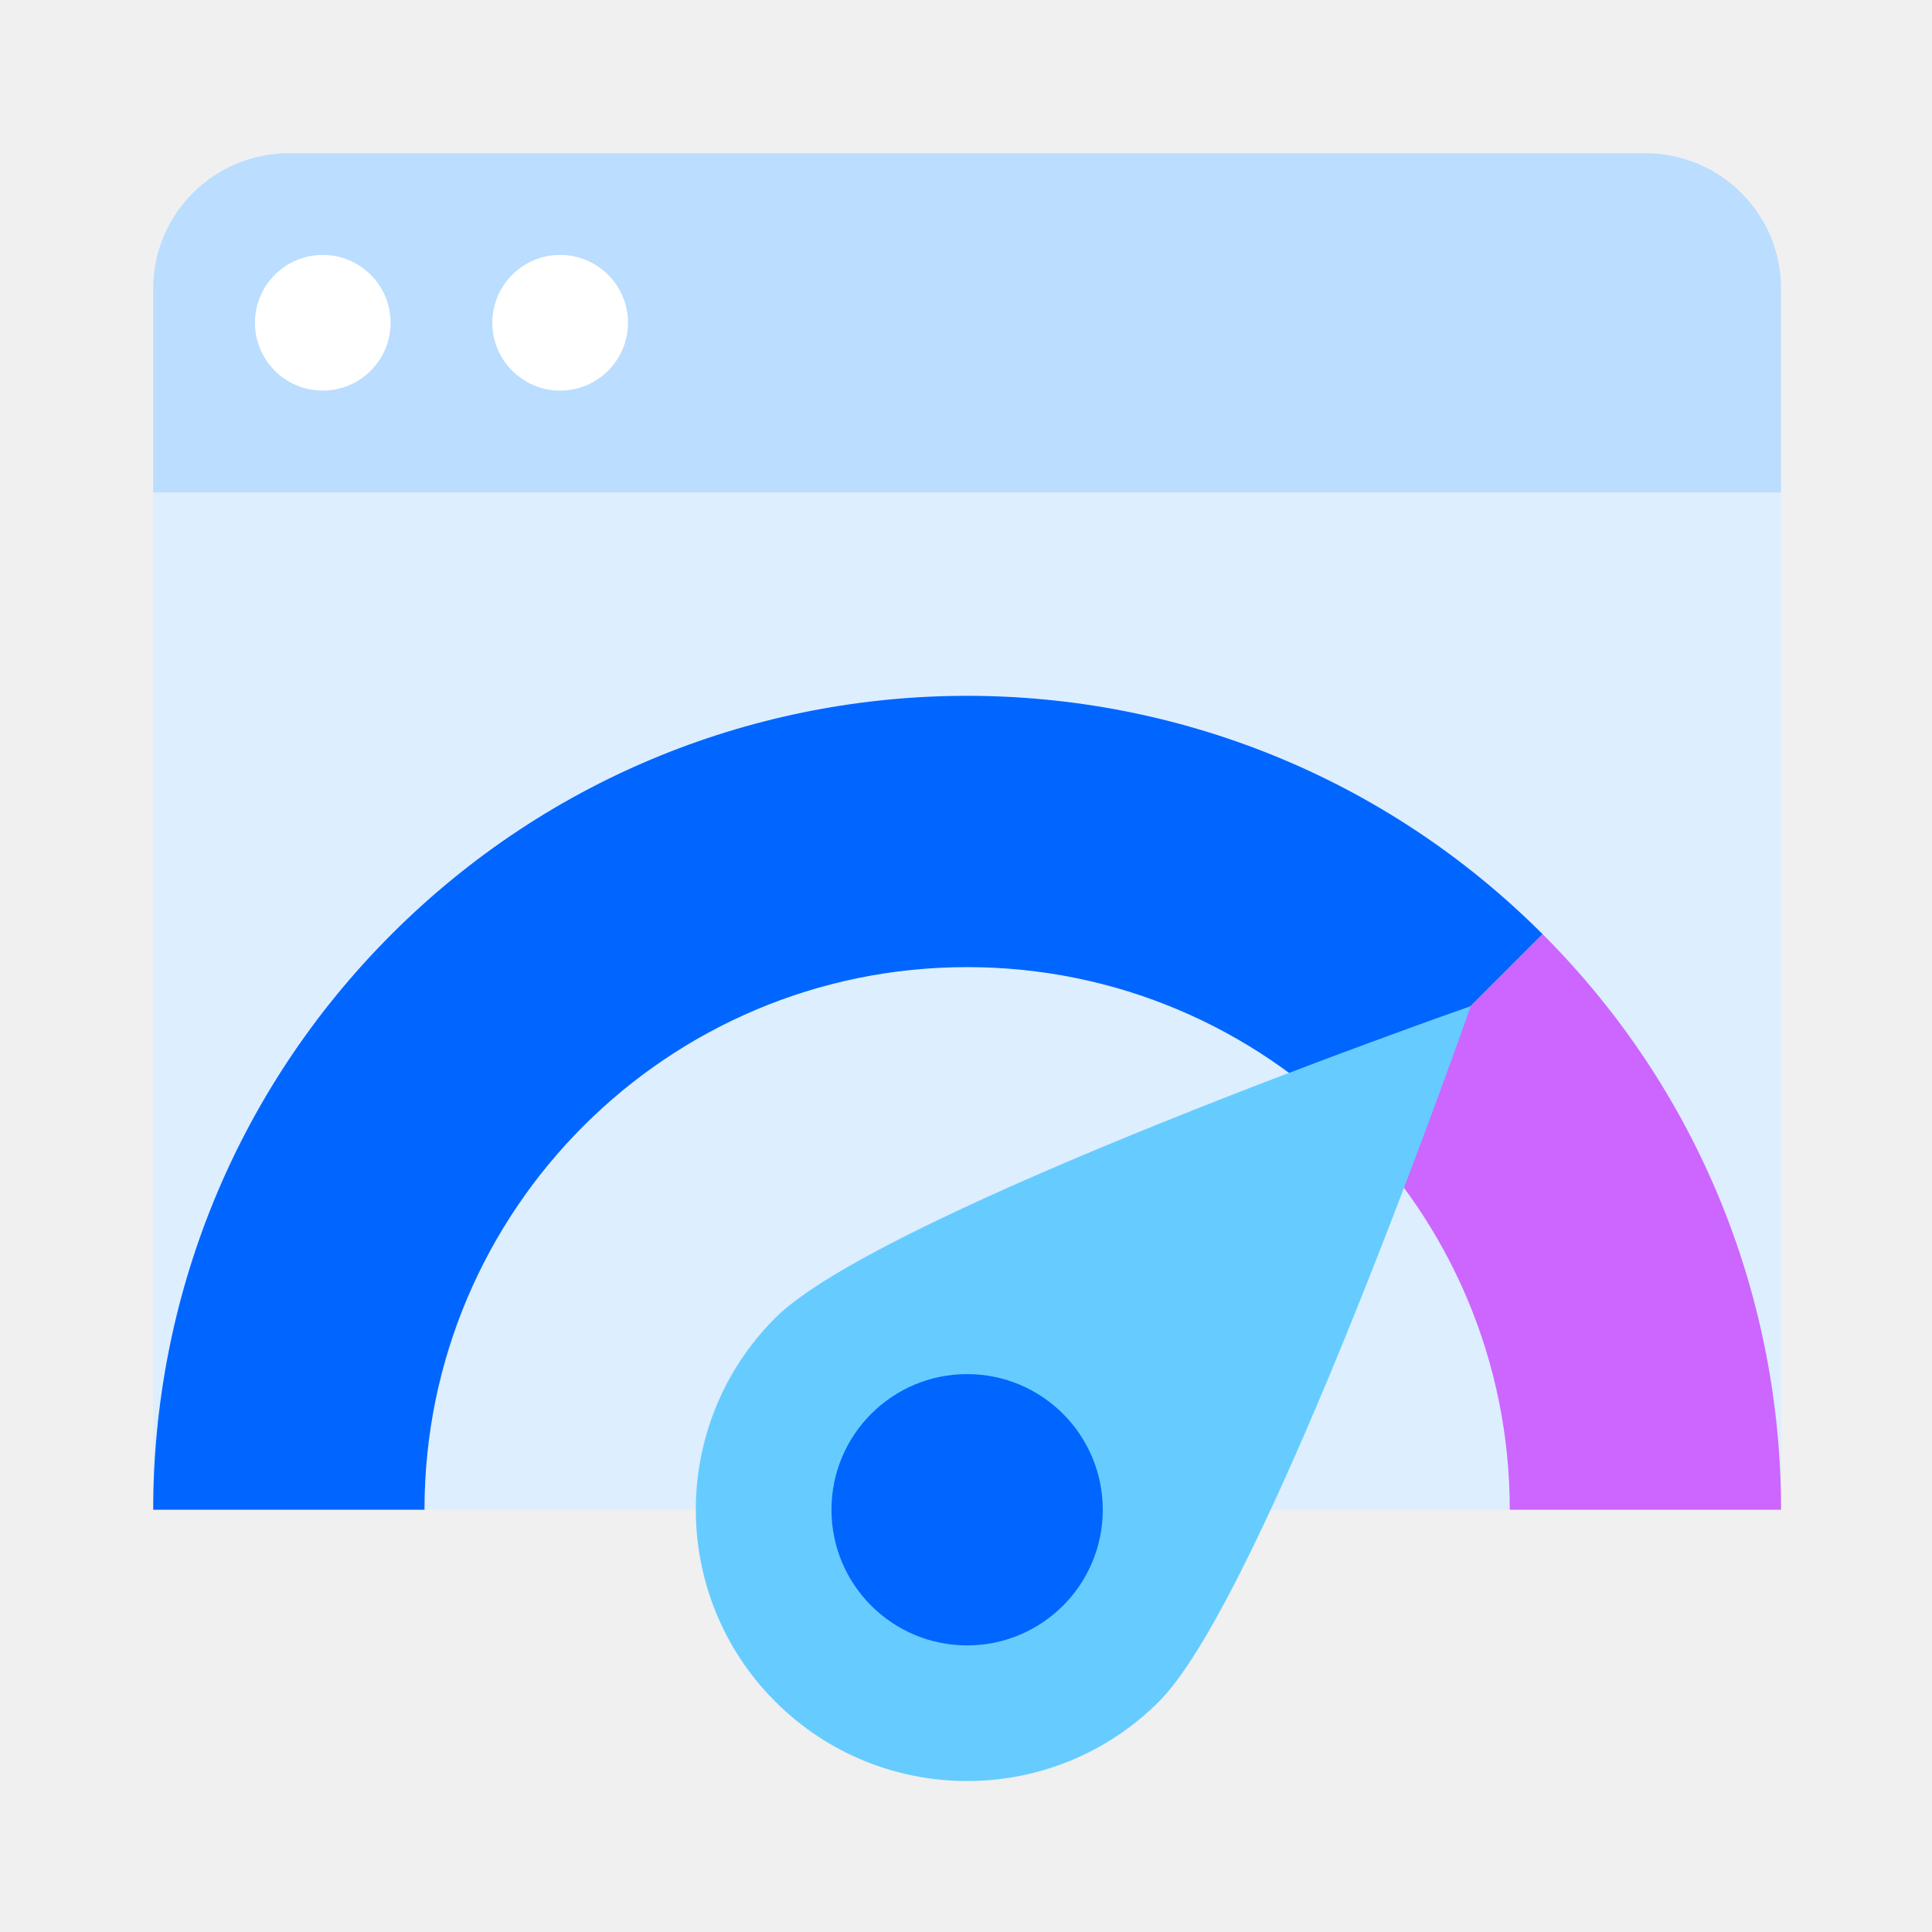
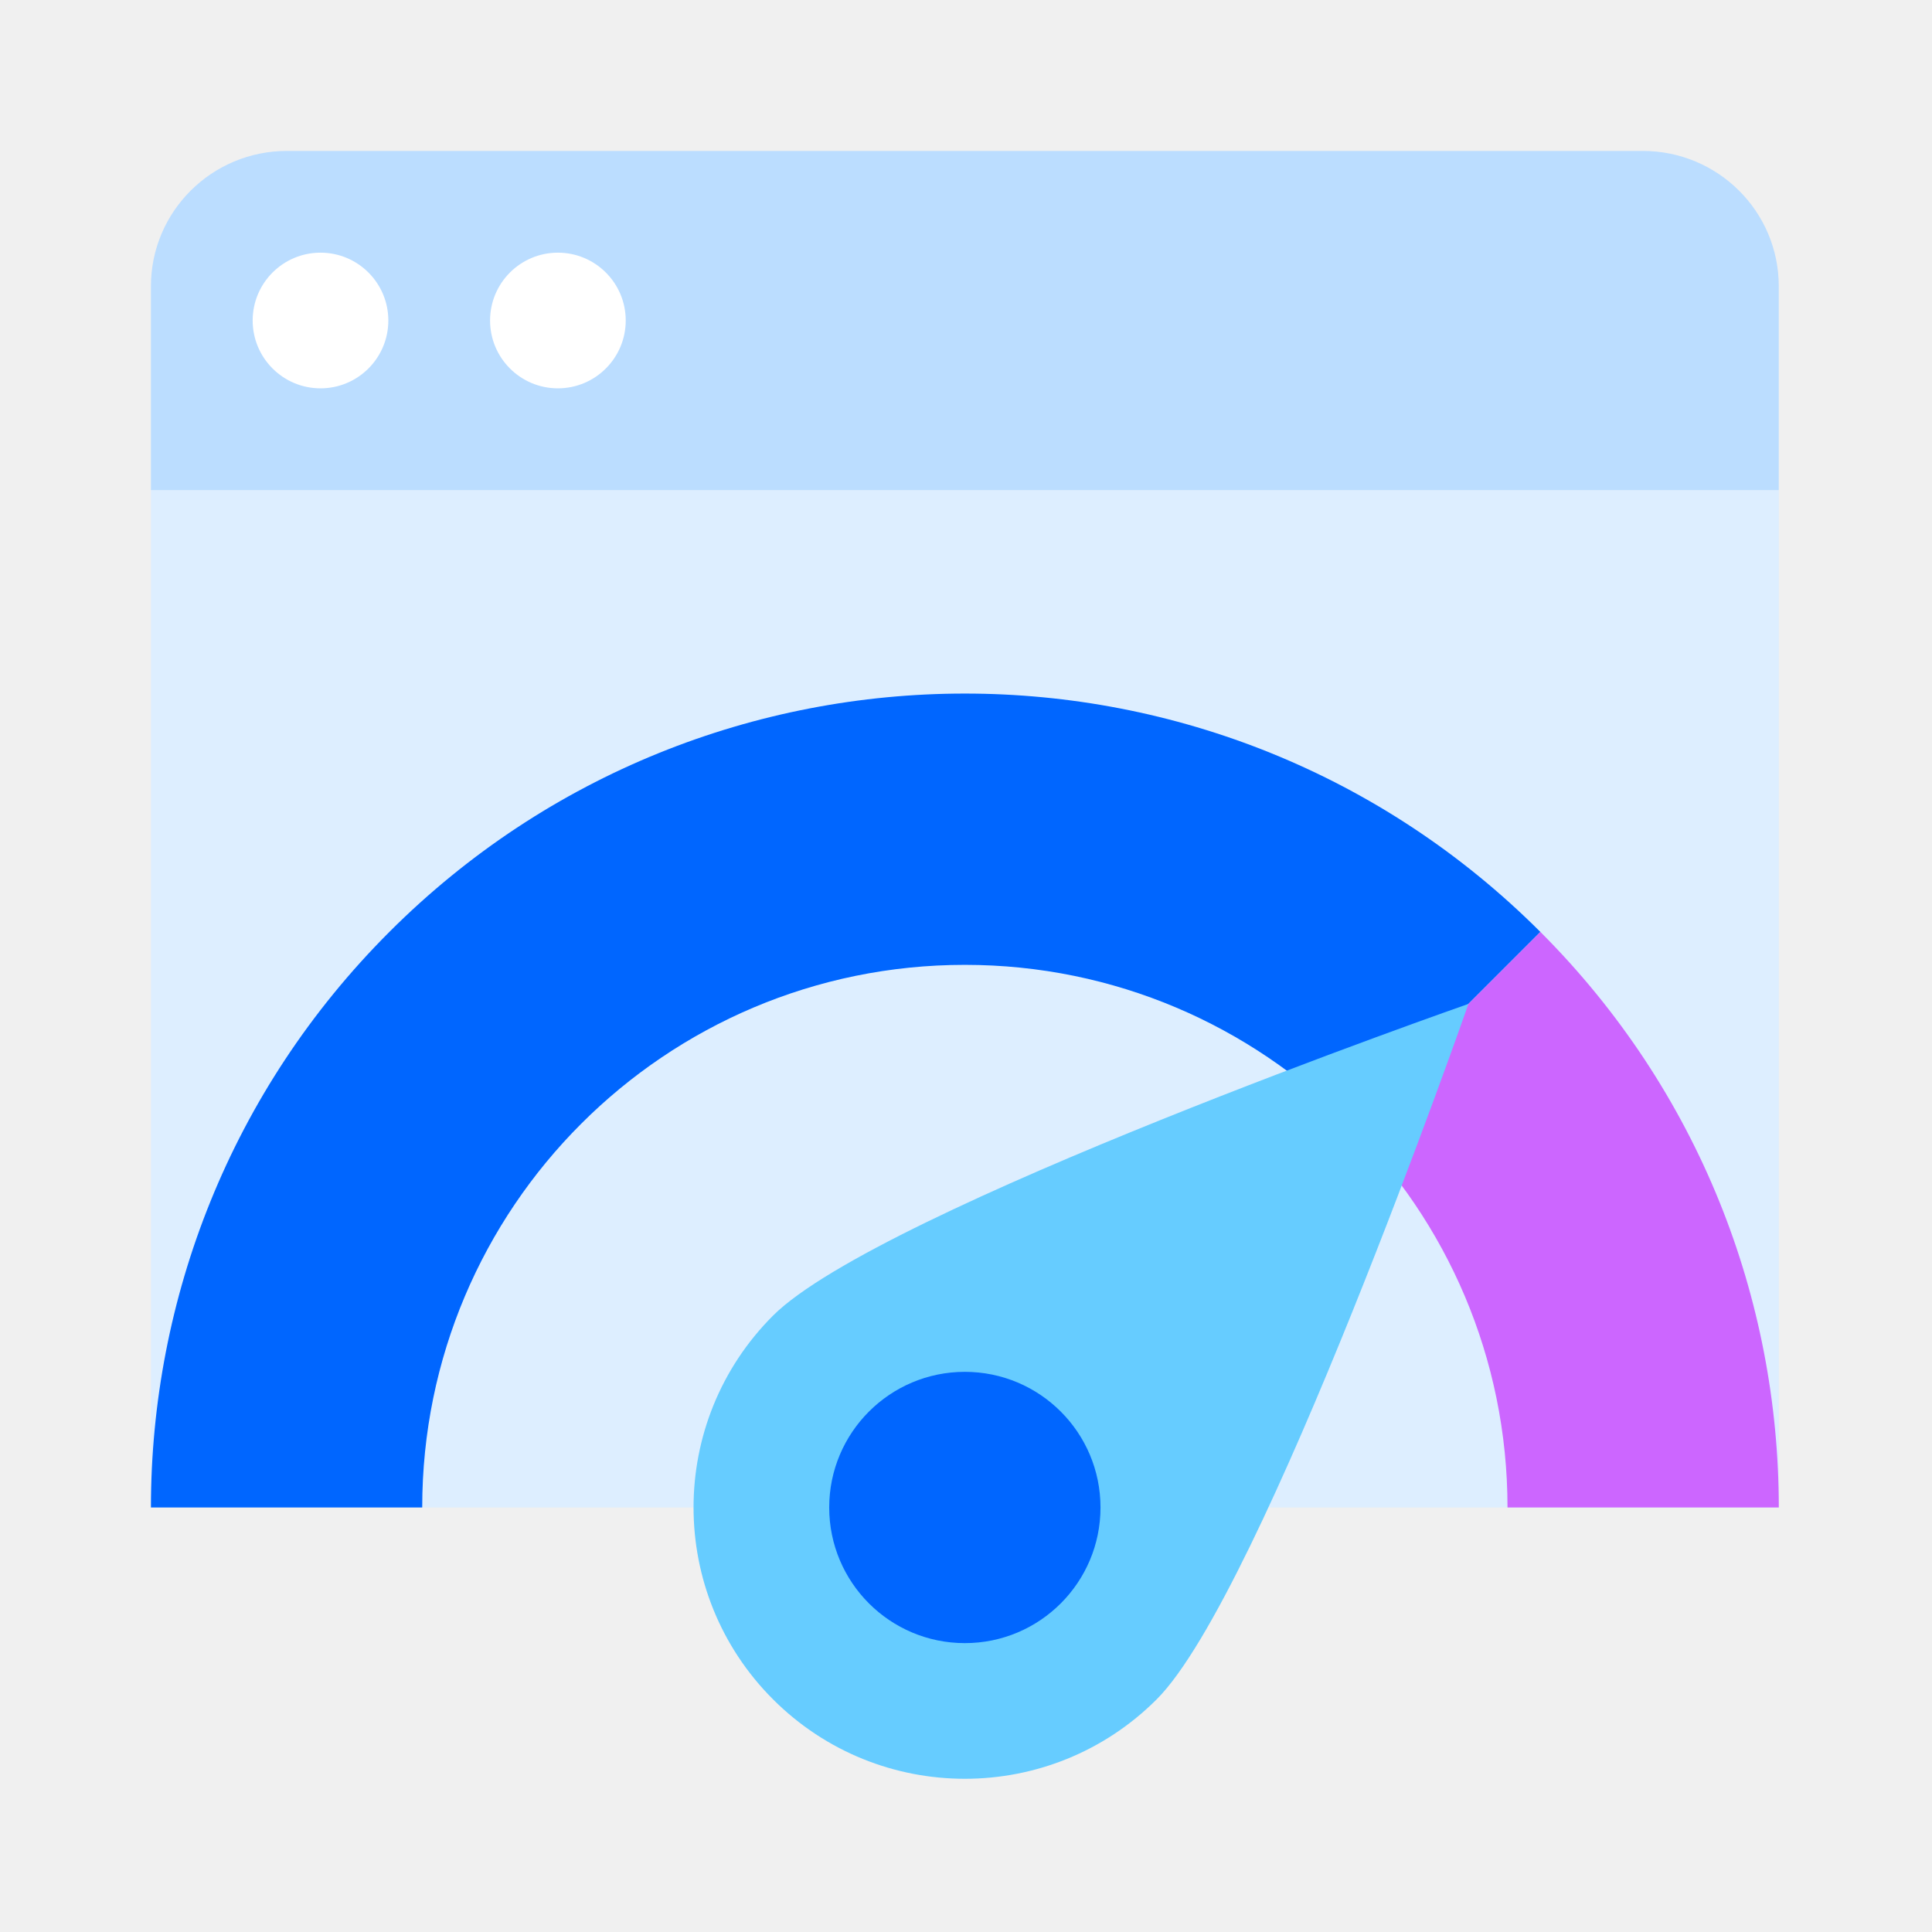
<svg xmlns="http://www.w3.org/2000/svg" width="128" height="128" viewBox="0 0 128 128" fill="none">
-   <path fill-rule="evenodd" clip-rule="evenodd" d="M10.15 32.62H118V100.025H10.15V32.62Z" fill="#DDEEFF" />
-   <path fill-rule="evenodd" clip-rule="evenodd" d="M118 32.62H10.15V19.114C10.15 14.165 14.181 10.15 19.159 10.15H108.989C113.965 10.15 117.998 14.159 117.998 19.114V32.618L118 32.62Z" fill="#BBDDFF" />
-   <path fill-rule="evenodd" clip-rule="evenodd" d="M37.112 25.878C34.63 25.878 32.618 23.866 32.618 21.384C32.618 18.902 34.63 16.89 37.112 16.89C39.594 16.89 41.606 18.902 41.606 21.384C41.606 23.866 39.594 25.878 37.112 25.878ZM21.384 25.878C18.901 25.878 16.89 23.866 16.89 21.384C16.89 18.902 18.901 16.89 21.384 16.89C23.866 16.89 25.878 18.902 25.878 21.384C25.878 23.866 23.866 25.878 21.384 25.878Z" fill="white" />
-   <path fill-rule="evenodd" clip-rule="evenodd" d="M28.125 100.025H10.15C10.15 86.225 15.415 72.424 25.944 61.894C47.002 40.836 81.146 40.836 102.205 61.894L89.495 74.605C82.988 68.098 74.001 64.074 64.074 64.074C44.219 64.074 28.123 80.17 28.123 100.025H28.125Z" fill="#0066FF" />
-   <path fill-rule="evenodd" clip-rule="evenodd" d="M100.025 100.025H118C118 86.225 112.735 72.424 102.207 61.894L89.496 74.605C96.003 81.111 100.027 90.097 100.027 100.025H100.025Z" fill="#CC66FF" />
-   <path fill-rule="evenodd" clip-rule="evenodd" d="M51.364 112.735C44.344 105.715 44.344 94.334 51.364 87.314C58.383 80.295 97.438 66.661 97.438 66.661C97.438 66.661 83.804 105.715 76.784 112.735C69.765 119.754 58.383 119.754 51.364 112.735Z" fill="#66CCFF" />
-   <path fill-rule="evenodd" clip-rule="evenodd" d="M64.074 109.012C59.111 109.012 55.087 104.988 55.087 100.025C55.087 95.062 59.111 91.038 64.074 91.038C69.037 91.038 73.061 95.062 73.061 100.025C73.061 104.988 69.037 109.012 64.074 109.012Z" fill="#0066FF" />
+   <path fill-rule="evenodd" clip-rule="evenodd" d="M10 32.469H117.85V99.874H10V32.469Z" fill="#DDEEFF" />
+   <path fill-rule="evenodd" clip-rule="evenodd" d="M117.85 32.47H10V18.964C10 14.015 14.031 10 19.009 10H108.839C113.815 10 117.848 14.009 117.848 18.964V32.468L117.85 32.47Z" fill="#BBDDFF" />
+   <path fill-rule="evenodd" clip-rule="evenodd" d="M36.962 25.728C34.48 25.728 32.468 23.716 32.468 21.234C32.468 18.752 34.48 16.74 36.962 16.74C39.444 16.74 41.456 18.752 41.456 21.234C41.456 23.716 39.444 25.728 36.962 25.728ZM21.234 25.728C18.752 25.728 16.74 23.716 16.74 21.234C16.74 18.752 18.752 16.74 21.234 16.74C23.716 16.74 25.728 18.752 25.728 21.234C25.728 23.716 23.716 25.728 21.234 25.728Z" fill="white" />
+   <path fill-rule="evenodd" clip-rule="evenodd" d="M27.975 99.875H10C10 86.075 15.265 72.274 25.794 61.744C46.852 40.686 80.996 40.686 102.055 61.744L89.344 74.454C82.838 67.948 73.851 63.924 63.924 63.924C44.069 63.924 27.973 80.02 27.973 99.875H27.975Z" fill="#0066FF" />
+   <path fill-rule="evenodd" clip-rule="evenodd" d="M99.875 99.875H117.85C117.85 86.075 112.585 72.274 102.057 61.744L89.346 74.454C95.853 80.961 99.876 89.947 99.876 99.875H99.875Z" fill="#CC66FF" />
+   <path fill-rule="evenodd" clip-rule="evenodd" d="M51.214 112.585C44.194 105.565 44.194 94.184 51.214 87.164C58.233 80.145 97.288 66.511 97.288 66.511C97.288 66.511 83.654 105.565 76.634 112.585C69.615 119.604 58.233 119.604 51.214 112.585Z" fill="#66CCFF" />
+   <path fill-rule="evenodd" clip-rule="evenodd" d="M63.924 108.861C58.961 108.861 54.937 104.837 54.937 99.875C54.937 94.912 58.961 90.888 63.924 90.888C68.887 90.888 72.911 94.912 72.911 99.875C72.911 104.837 68.887 108.861 63.924 108.861Z" fill="#0066FF" />
</svg>
